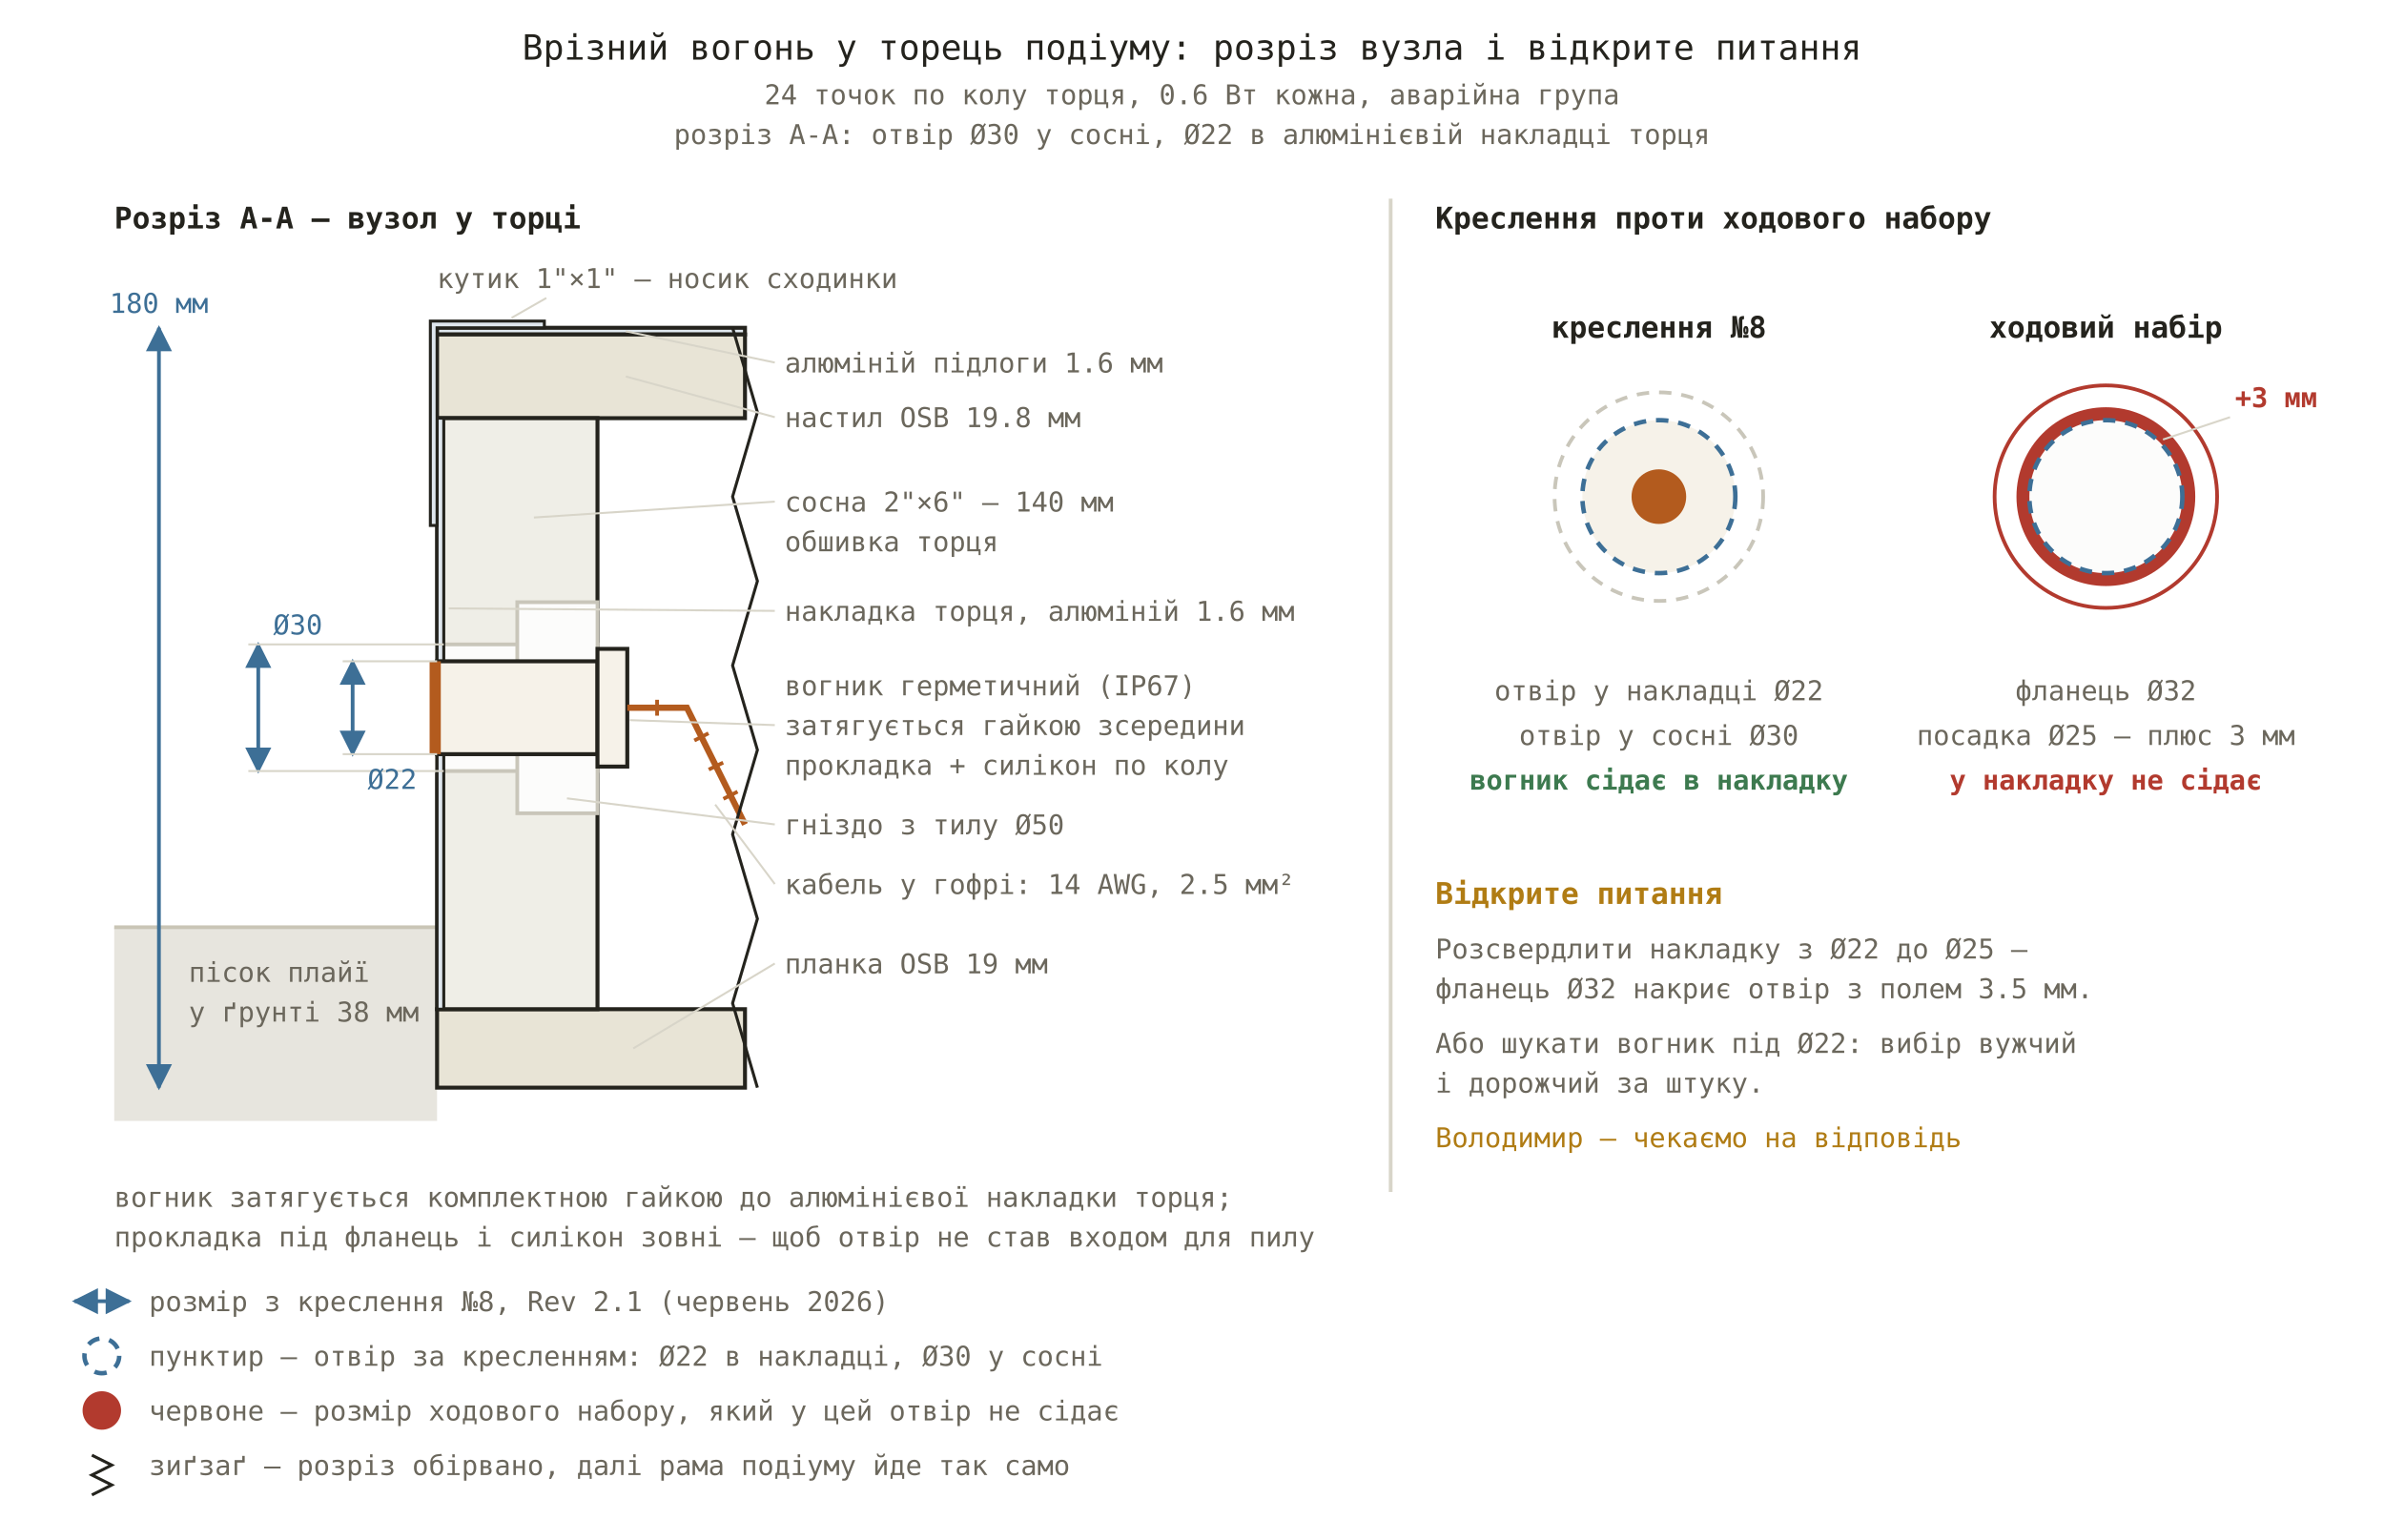
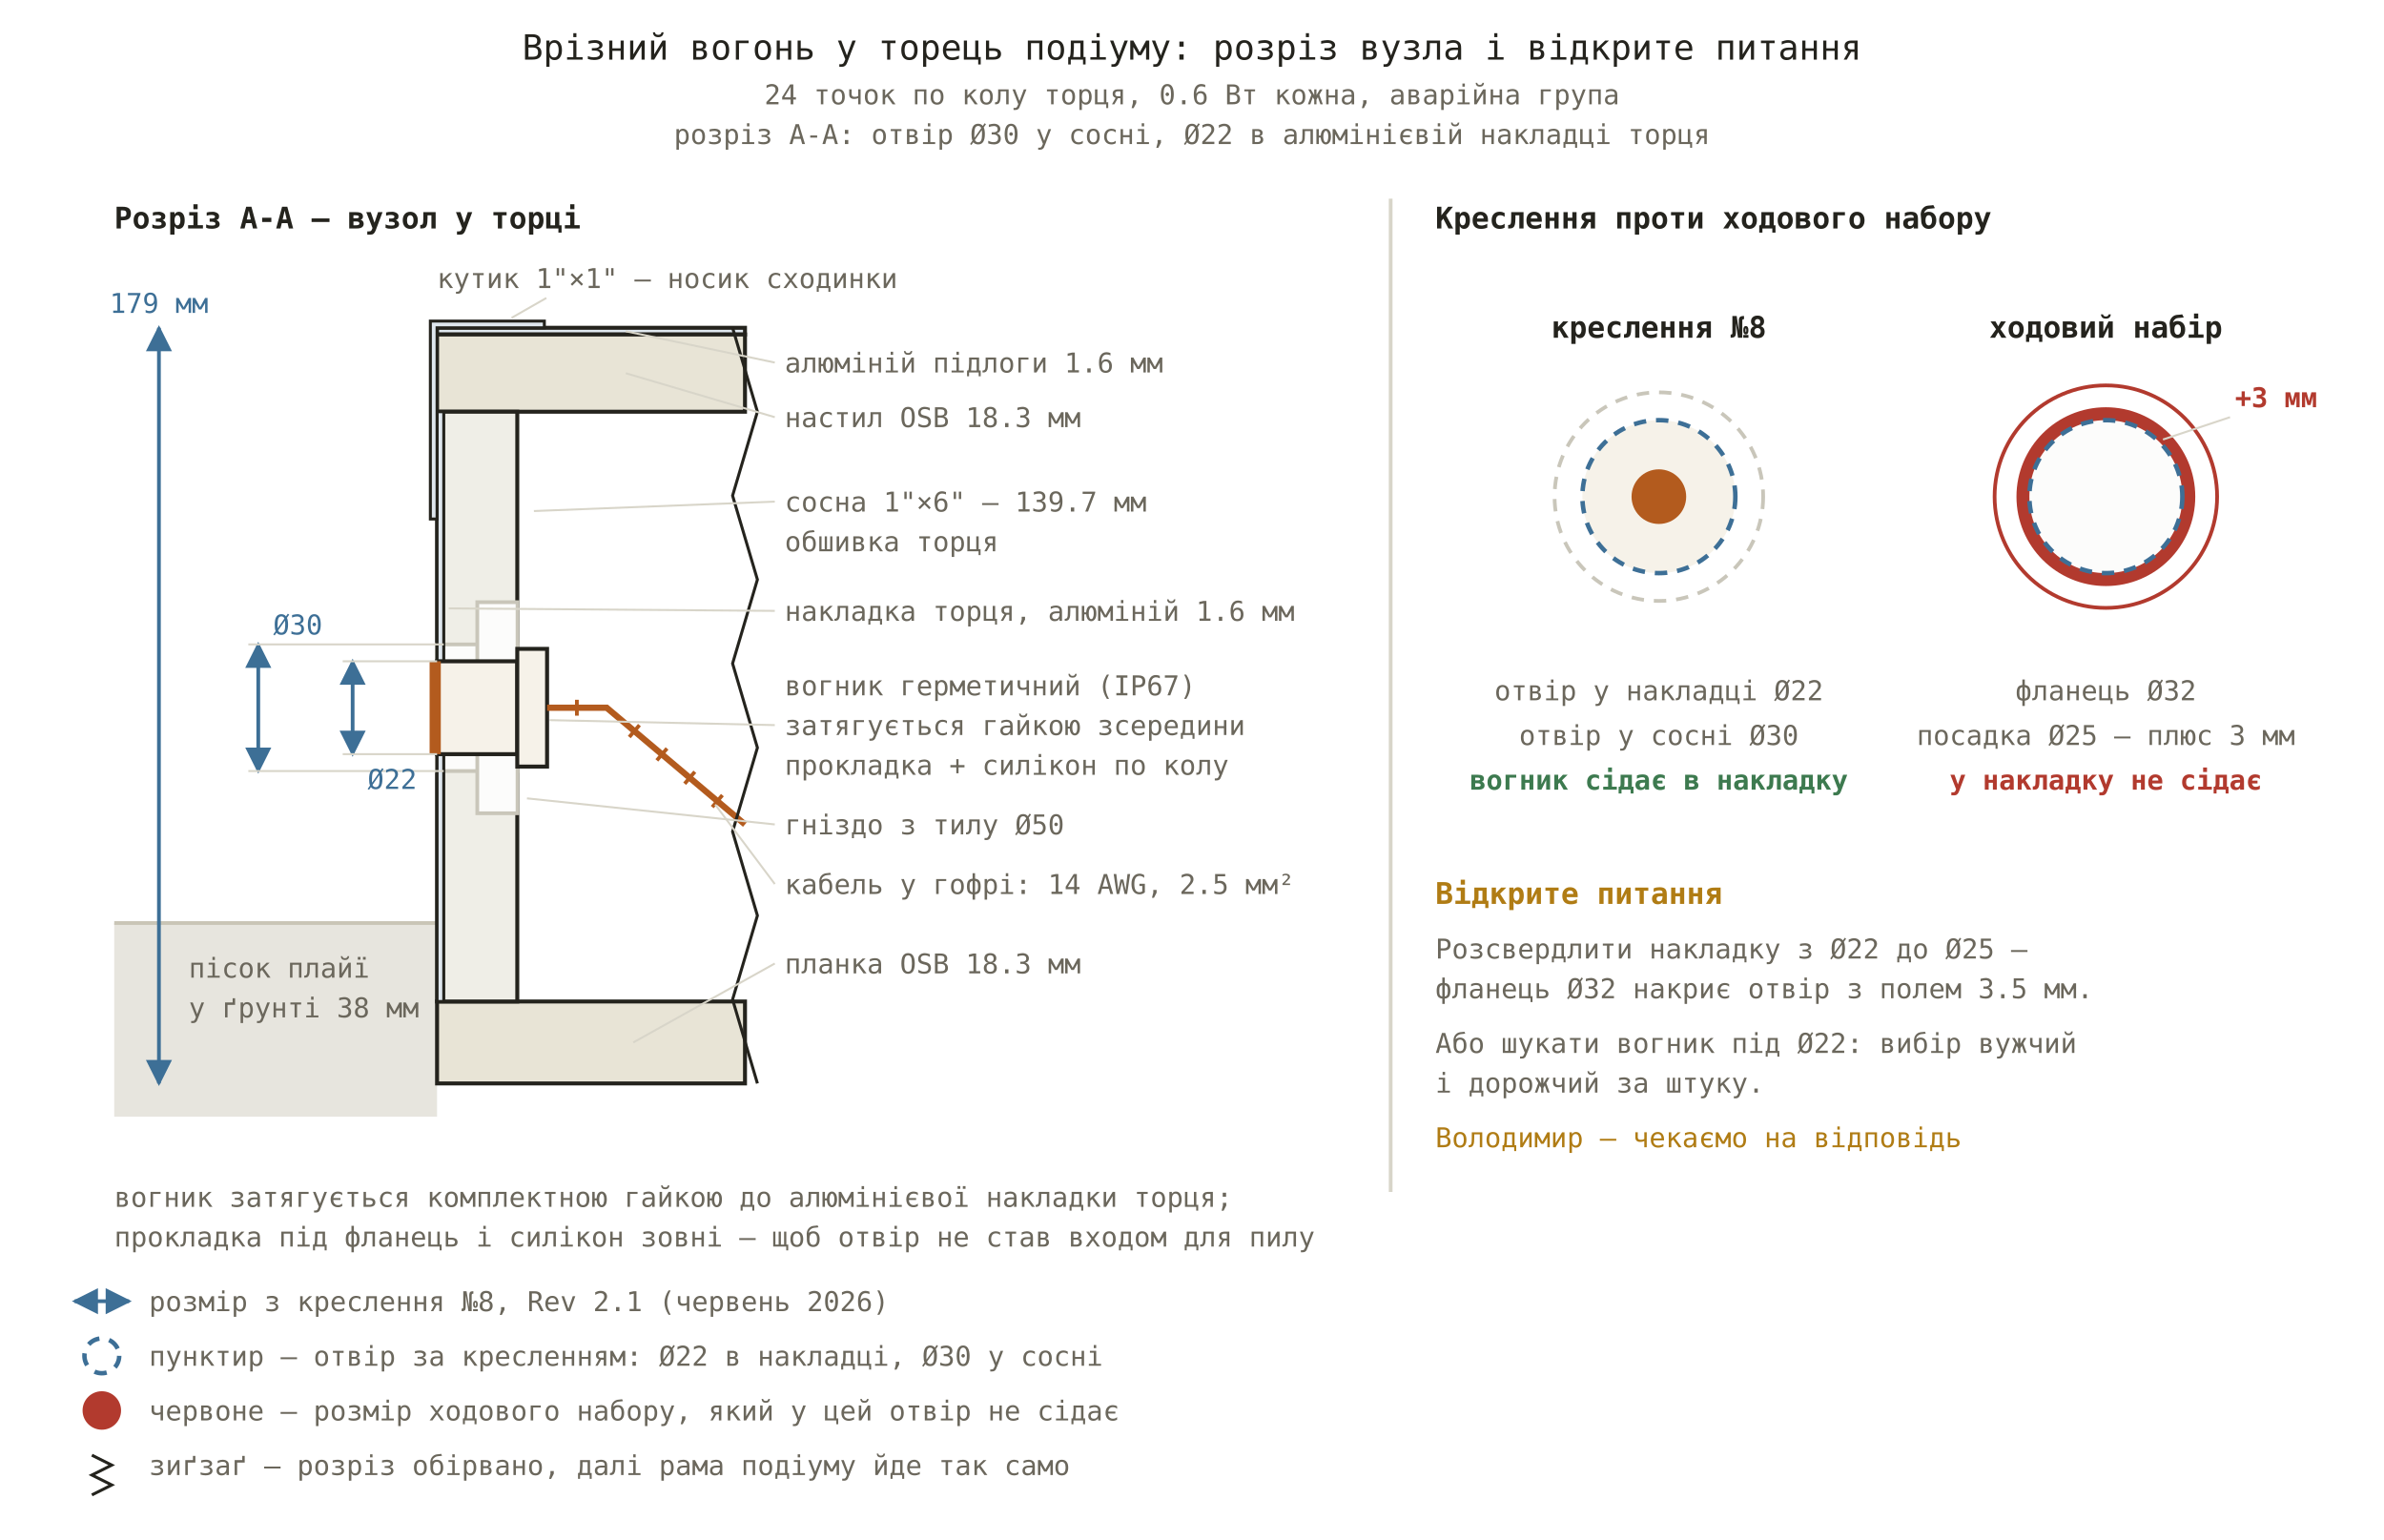
<svg xmlns="http://www.w3.org/2000/svg" viewBox="0 0 960 620" width="100%" font-family="ui-monospace,Menlo,monospace">
  <defs>
    <marker id="edge-arr" viewBox="0 0 10 10" refX="9" refY="5" markerWidth="7" markerHeight="7" orient="auto-start-reverse">
      <path d="M0,0 L10,5 L0,10 z" fill="#3d6f96" />
    </marker>
  </defs>
  <text x="480.0" y="24.0" font-size="14" fill="#24231d" text-anchor="middle">Врізний вогонь у торець подіуму: розріз вузла і відкрите питання</text>
  <text x="480.0" y="42.0" font-size="11" fill="#6b675c" text-anchor="middle">24 точок по колу торця, 0.6 Вт кожна, аварійна група</text>
  <text x="480.0" y="58.0" font-size="11" fill="#6b675c" text-anchor="middle">розріз A-A: отвір Ø30 у сосні, Ø22 в алюмінієвій накладці торця</text>
  <text x="46.0" y="92.0" font-size="12" fill="#24231d" text-anchor="start" font-weight="600">Розріз A-A — вузол у торці</text>
  <line x1="560.0" y1="80" x2="560.0" y2="480" stroke="#d8d5c9" stroke-width="1.5" />
-   <rect x="46" y="373.4" width="130.0" height="78" fill="#c9c5b6" opacity="0.45" />
-   <line x1="46" y1="373.4" x2="176.0" y2="373.4" stroke="#c9c5b6" stroke-width="1.5" />
+   <rect x="46" y="371.7" width="130.0" height="78" fill="#c9c5b6" opacity="0.45" />
+   <line x1="46" y1="371.7" x2="176.0" y2="371.7" stroke="#c9c5b6" stroke-width="1.5" />
  <rect x="176.0" y="132.0" width="124.0" height="2.7" fill="#dfe7ee" stroke="#24231d" stroke-width="1.6" />
-   <rect x="176.0" y="134.7" width="124.0" height="33.7" fill="#e8e4d6" stroke="#24231d" stroke-width="1.6" />
-   <rect x="176.0" y="406.4" width="124.0" height="31.6" fill="#e8e4d6" stroke="#24231d" stroke-width="1.6" />
-   <rect x="176.0" y="168.4" width="64.6" height="238.0" fill="#efeee7" stroke="#24231d" stroke-width="1.6" />
-   <rect x="176.0" y="259.5" width="64.6" height="51.0" fill="#fcfcfb" stroke="#c9c6ba" stroke-width="1.5" />
-   <rect x="208.3" y="242.5" width="32.3" height="85.0" fill="#fcfcfb" stroke="#c9c6ba" stroke-width="1.5" />
-   <rect x="176.0" y="168.4" width="2.7" height="97.9" fill="#dfe7ee" stroke="#24231d" stroke-width="1.2" />
-   <rect x="176.0" y="303.7" width="2.7" height="102.7" fill="#dfe7ee" stroke="#24231d" stroke-width="1.2" />
-   <path d="M 173.3 211.6 L 173.3 129.3 L 219.2 129.3 L 219.2 132.0 L 176.0 132.0 L 176.0 211.6 Z" fill="#dfe7ee" stroke="#24231d" stroke-width="1.2" />
-   <rect x="176.0" y="266.3" width="64.6" height="37.4" fill="#f6f2e9" stroke="#24231d" stroke-width="1.6" />
+   <rect x="176.0" y="134.7" width="124.0" height="31.1" fill="#e8e4d6" stroke="#24231d" stroke-width="1.6" />
+   <rect x="176.0" y="403.3" width="124.0" height="33.0" fill="#e8e4d6" stroke="#24231d" stroke-width="1.6" />
+   <rect x="176.0" y="165.8" width="32.3" height="237.5" fill="#efeee7" stroke="#24231d" stroke-width="1.6" />
+   <rect x="176.0" y="259.5" width="32.3" height="51.0" fill="#fcfcfb" stroke="#c9c6ba" stroke-width="1.5" />
+   <rect x="192.2" y="242.5" width="16.2" height="85.0" fill="#fcfcfb" stroke="#c9c6ba" stroke-width="1.5" />
+   <rect x="176.0" y="165.8" width="2.7" height="100.5" fill="#dfe7ee" stroke="#24231d" stroke-width="1.2" />
+   <rect x="176.0" y="303.7" width="2.7" height="99.6" fill="#dfe7ee" stroke="#24231d" stroke-width="1.2" />
+   <path d="M 173.3 209.0 L 173.3 129.3 L 219.2 129.3 L 219.2 132.0 L 176.0 132.0 L 176.0 209.0 Z" fill="#dfe7ee" stroke="#24231d" stroke-width="1.2" />
+   <rect x="176.0" y="266.3" width="32.3" height="37.4" fill="#f6f2e9" stroke="#24231d" stroke-width="1.6" />
  <rect x="173.0" y="266.3" width="4.5" height="37.4" fill="#b35b1e" />
-   <rect x="240.6" y="261.3" width="12.0" height="47.4" fill="#f6f2e9" stroke="#24231d" stroke-width="1.6" />
-   <polyline points="252.6,285.0 276.6,285.0 300.0,332.0" fill="none" stroke="#b35b1e" stroke-width="2.5" />
-   <line x1="264.6" y1="288.2" x2="264.6" y2="281.8" stroke="#b35b1e" stroke-width="1.5" />
-   <line x1="279.6" y1="298.2" x2="285.3" y2="295.3" stroke="#b35b1e" stroke-width="1.5" />
-   <line x1="285.4" y1="309.9" x2="291.2" y2="307.1" stroke="#b35b1e" stroke-width="1.5" />
-   <line x1="291.3" y1="321.7" x2="297.0" y2="318.8" stroke="#b35b1e" stroke-width="1.5" />
-   <polyline points="295.0,132.0 305.0,166.0 295.0,200.0 305.0,234.0 295.0,268.0 305.0,302.0 295.0,336.0 305.0,370.0 295.0,404.0 305.0,438.0" fill="none" stroke="#24231d" stroke-width="1.2" />
-   <line x1="64.0" y1="132.0" x2="64.0" y2="438.0" stroke="#3d6f96" stroke-width="1.5" marker-start="url(#edge-arr)" marker-end="url(#edge-arr)" />
-   <text x="64.0" y="126.0" font-size="11" fill="#3d6f96" text-anchor="middle">180 мм</text>
+   <rect x="208.3" y="261.3" width="12.0" height="47.4" fill="#f6f2e9" stroke="#24231d" stroke-width="1.6" />
+   <polyline points="220.3,285.0 244.3,285.0 300.0,332.0" fill="none" stroke="#b35b1e" stroke-width="2.5" />
+   <line x1="232.3" y1="288.2" x2="232.3" y2="281.8" stroke="#b35b1e" stroke-width="1.5" />
+   <line x1="253.4" y1="296.8" x2="257.5" y2="292.0" stroke="#b35b1e" stroke-width="1.5" />
+   <line x1="264.5" y1="306.2" x2="268.6" y2="301.4" stroke="#b35b1e" stroke-width="1.5" />
+   <line x1="275.7" y1="315.6" x2="279.8" y2="310.8" stroke="#b35b1e" stroke-width="1.5" />
+   <line x1="286.8" y1="325.0" x2="290.9" y2="320.2" stroke="#b35b1e" stroke-width="1.5" />
+   <polyline points="295.0,132.0 305.0,165.8 295.0,199.6 305.0,233.4 295.0,267.2 305.0,301.1 295.0,334.9 305.0,368.7 295.0,402.5 305.0,436.3" fill="none" stroke="#24231d" stroke-width="1.2" />
+   <line x1="64.0" y1="132.0" x2="64.0" y2="436.3" stroke="#3d6f96" stroke-width="1.5" marker-start="url(#edge-arr)" marker-end="url(#edge-arr)" />
+   <text x="64.0" y="126.0" font-size="11" fill="#3d6f96" text-anchor="middle">179 мм</text>
  <line x1="104.0" y1="259.5" x2="104.0" y2="310.5" stroke="#3d6f96" stroke-width="1.5" marker-start="url(#edge-arr)" marker-end="url(#edge-arr)" />
  <line x1="100.0" y1="259.5" x2="178.7" y2="259.5" stroke="#d8d5c9" stroke-width="0.8" />
  <line x1="100.0" y1="310.5" x2="178.7" y2="310.5" stroke="#d8d5c9" stroke-width="0.8" />
  <text x="110.0" y="255.5" font-size="11" fill="#3d6f96" text-anchor="start">Ø30</text>
  <line x1="142.0" y1="266.3" x2="142.0" y2="303.7" stroke="#3d6f96" stroke-width="1.5" marker-start="url(#edge-arr)" marker-end="url(#edge-arr)" />
  <line x1="138.0" y1="266.3" x2="176.0" y2="266.3" stroke="#d8d5c9" stroke-width="0.8" />
  <line x1="138.0" y1="303.7" x2="176.0" y2="303.7" stroke="#d8d5c9" stroke-width="0.8" />
  <text x="148.0" y="317.7" font-size="11" fill="#3d6f96" text-anchor="start">Ø22</text>
-   <text x="76.0" y="395.4" font-size="11" fill="#6b675c" text-anchor="start">пісок плайї</text>
-   <text x="76.0" y="411.4" font-size="11" fill="#6b675c" text-anchor="start">у ґрунті 38 мм</text>
+   <text x="76.0" y="393.7" font-size="11" fill="#6b675c" text-anchor="start">пісок плайї</text>
+   <text x="76.0" y="409.7" font-size="11" fill="#6b675c" text-anchor="start">у ґрунті 38 мм</text>
  <text x="176.0" y="116.0" font-size="11" fill="#6b675c" text-anchor="start">кутик 1"×1" — носик сходинки</text>
  <line x1="220.0" y1="120.0" x2="206.0" y2="128.0" stroke="#d8d5c9" stroke-width="0.8" />
  <text x="316.0" y="150.0" font-size="11" fill="#6b675c" text-anchor="start">алюміній підлоги 1.6 мм</text>
  <line x1="312.0" y1="146.0" x2="252.0" y2="133.4" stroke="#d8d5c9" stroke-width="0.8" />
-   <text x="316.0" y="172.0" font-size="11" fill="#6b675c" text-anchor="start">настил OSB 19.8 мм</text>
-   <line x1="312.0" y1="168.0" x2="252.0" y2="151.6" stroke="#d8d5c9" stroke-width="0.8" />
-   <text x="316.0" y="206.0" font-size="11" fill="#6b675c" text-anchor="start">сосна 2"×6" — 140 мм</text>
-   <line x1="312.0" y1="202.0" x2="215.0" y2="208.4" stroke="#d8d5c9" stroke-width="0.8" />
+   <text x="316.0" y="172.0" font-size="11" fill="#6b675c" text-anchor="start">настил OSB 18.3 мм</text>
+   <line x1="312.0" y1="168.0" x2="252.0" y2="150.3" stroke="#d8d5c9" stroke-width="0.8" />
+   <text x="316.0" y="206.0" font-size="11" fill="#6b675c" text-anchor="start">сосна 1"×6" — 139.7 мм</text>
+   <line x1="312.0" y1="202.0" x2="215.0" y2="205.8" stroke="#d8d5c9" stroke-width="0.8" />
  <text x="316.0" y="222.0" font-size="11" fill="#6b675c" text-anchor="start">обшивка торця</text>
  <text x="316.0" y="250.0" font-size="11" fill="#6b675c" text-anchor="start">накладка торця, алюміній 1.6 мм</text>
  <line x1="312.0" y1="246.0" x2="180.7" y2="245.0" stroke="#d8d5c9" stroke-width="0.8" />
  <text x="316.0" y="280.0" font-size="11" fill="#6b675c" text-anchor="start">вогник герметичний (IP67)</text>
  <text x="316.0" y="296.0" font-size="11" fill="#6b675c" text-anchor="start">затягується гайкою зсередини</text>
-   <line x1="312.0" y1="292.0" x2="253.6" y2="290.0" stroke="#d8d5c9" stroke-width="0.8" />
+   <line x1="312.0" y1="292.0" x2="221.3" y2="290.0" stroke="#d8d5c9" stroke-width="0.8" />
  <text x="316.0" y="312.0" font-size="11" fill="#6b675c" text-anchor="start">прокладка + силікон по колу</text>
  <text x="316.0" y="336.0" font-size="11" fill="#6b675c" text-anchor="start">гніздо з тилу Ø50</text>
-   <line x1="312.0" y1="332.0" x2="228.3" y2="321.5" stroke="#d8d5c9" stroke-width="0.8" />
+   <line x1="312.0" y1="332.0" x2="212.2" y2="321.5" stroke="#d8d5c9" stroke-width="0.8" />
  <text x="316.0" y="360.0" font-size="11" fill="#6b675c" text-anchor="start">кабель у гофрі: 14 AWG, 2.5 мм²</text>
  <line x1="312.0" y1="356.0" x2="288.0" y2="324.0" stroke="#d8d5c9" stroke-width="0.8" />
-   <text x="316.0" y="392.0" font-size="11" fill="#6b675c" text-anchor="start">планка OSB 19 мм</text>
-   <line x1="312.0" y1="388.0" x2="255.0" y2="422.2" stroke="#d8d5c9" stroke-width="0.8" />
+   <text x="316.0" y="392.0" font-size="11" fill="#6b675c" text-anchor="start">планка OSB 18.3 мм</text>
+   <line x1="312.0" y1="388.0" x2="255.0" y2="419.8" stroke="#d8d5c9" stroke-width="0.8" />
  <text x="578.0" y="92.0" font-size="12" fill="#24231d" text-anchor="start" font-weight="600">Креслення проти ходового набору</text>
  <text x="668.0" y="136.0" font-size="12" fill="#24231d" text-anchor="middle" font-weight="600">креслення №8</text>
  <circle cx="668.0" cy="200.0" r="42.0" fill="none" stroke="#c9c6ba" stroke-width="1.5" stroke-dasharray="5 4" />
  <circle cx="668.0" cy="200.0" r="30.8" fill="#f6f2e9" stroke="#3d6f96" stroke-width="1.8" stroke-dasharray="5 4" />
  <circle cx="668.0" cy="200.0" r="11" fill="#b35b1e" />
  <text x="668.0" y="282.0" font-size="11" fill="#6b675c" text-anchor="middle">отвір у накладці Ø22</text>
  <text x="668.0" y="300.0" font-size="11" fill="#6b675c" text-anchor="middle">отвір у сосні Ø30</text>
  <text x="668.0" y="318.0" font-size="11" fill="#3d7a4f" text-anchor="middle" font-weight="600">вогник сідає в накладку</text>
  <text x="848.0" y="136.0" font-size="12" fill="#24231d" text-anchor="middle" font-weight="600">ходовий набір</text>
  <circle cx="848.0" cy="200.0" r="44.8" fill="none" stroke="#b23a2e" stroke-width="1.5" />
  <circle cx="848.0" cy="200.0" r="35.0" fill="#b23a2e" stroke="#b23a2e" stroke-width="2.0" />
  <circle cx="848.0" cy="200.0" r="30.8" fill="#fcfcfb" stroke="#3d6f96" stroke-width="1.8" stroke-dasharray="5 4" />
  <text x="848.0" y="282.0" font-size="11" fill="#6b675c" text-anchor="middle">фланець Ø32</text>
  <text x="848.0" y="300.0" font-size="11" fill="#6b675c" text-anchor="middle">посадка Ø25 — плюс 3 мм</text>
  <text x="848.0" y="318.0" font-size="11" fill="#b23a2e" text-anchor="middle" font-weight="600">у накладку не сідає</text>
  <text x="900.0" y="164.0" font-size="11" fill="#b23a2e" text-anchor="start" font-weight="600">+3 мм</text>
  <line x1="898.0" y1="168.0" x2="871.0" y2="177.0" stroke="#d8d5c9" stroke-width="0.8" />
  <text x="578.0" y="364.0" font-size="12" fill="#b07c14" text-anchor="start" font-weight="600">Відкрите питання</text>
  <text x="578.0" y="386.0" font-size="11" fill="#6b675c" text-anchor="start">Розсвердлити накладку з Ø22 до Ø25 —</text>
  <text x="578.0" y="402.0" font-size="11" fill="#6b675c" text-anchor="start">фланець Ø32 накриє отвір з полем 3.5 мм.</text>
  <text x="578.0" y="424.0" font-size="11" fill="#6b675c" text-anchor="start">Або шукати вогник під Ø22: вибір вужчий</text>
  <text x="578.0" y="440.0" font-size="11" fill="#6b675c" text-anchor="start">і дорожчий за штуку.</text>
  <text x="578.0" y="462.0" font-size="11" fill="#b07c14" text-anchor="start">Володимир — чекаємо на відповідь</text>
  <text x="46.0" y="486.0" font-size="11" fill="#6b675c" text-anchor="start">вогник затягується комплектною гайкою до алюмінієвої накладки торця;</text>
  <text x="46.0" y="502.0" font-size="11" fill="#6b675c" text-anchor="start">прокладка під фланець і силікон зовні — щоб отвір не став входом для пилу</text>
  <line x1="30" y1="524" x2="52" y2="524" stroke="#3d6f96" stroke-width="1.5" marker-start="url(#edge-arr)" marker-end="url(#edge-arr)" />
  <text x="60.0" y="528.0" font-size="11" fill="#6b675c" text-anchor="start">розмір з креслення №8, Rev 2.1 (червень 2026)</text>
  <circle cx="41" cy="546" r="7" fill="none" stroke="#3d6f96" stroke-width="1.8" stroke-dasharray="5 4" />
  <text x="60.0" y="550.0" font-size="11" fill="#6b675c" text-anchor="start">пунктир — отвір за кресленням: Ø22 в накладці, Ø30 у сосні</text>
  <circle cx="41" cy="568" r="7" fill="#b23a2e" stroke="#b23a2e" stroke-width="1.5" />
  <text x="60.0" y="572.0" font-size="11" fill="#6b675c" text-anchor="start">червоне — розмір ходового набору, який у цей отвір не сідає</text>
  <polyline points="37.0,586.0 45.0,590.0 37.0,594.0 45.0,598.0 37.0,602.0" fill="none" stroke="#24231d" stroke-width="1.2" />
  <text x="60.0" y="594.0" font-size="11" fill="#6b675c" text-anchor="start">зиґзаґ — розріз обірвано, далі рама подіуму йде так само</text>
</svg>
